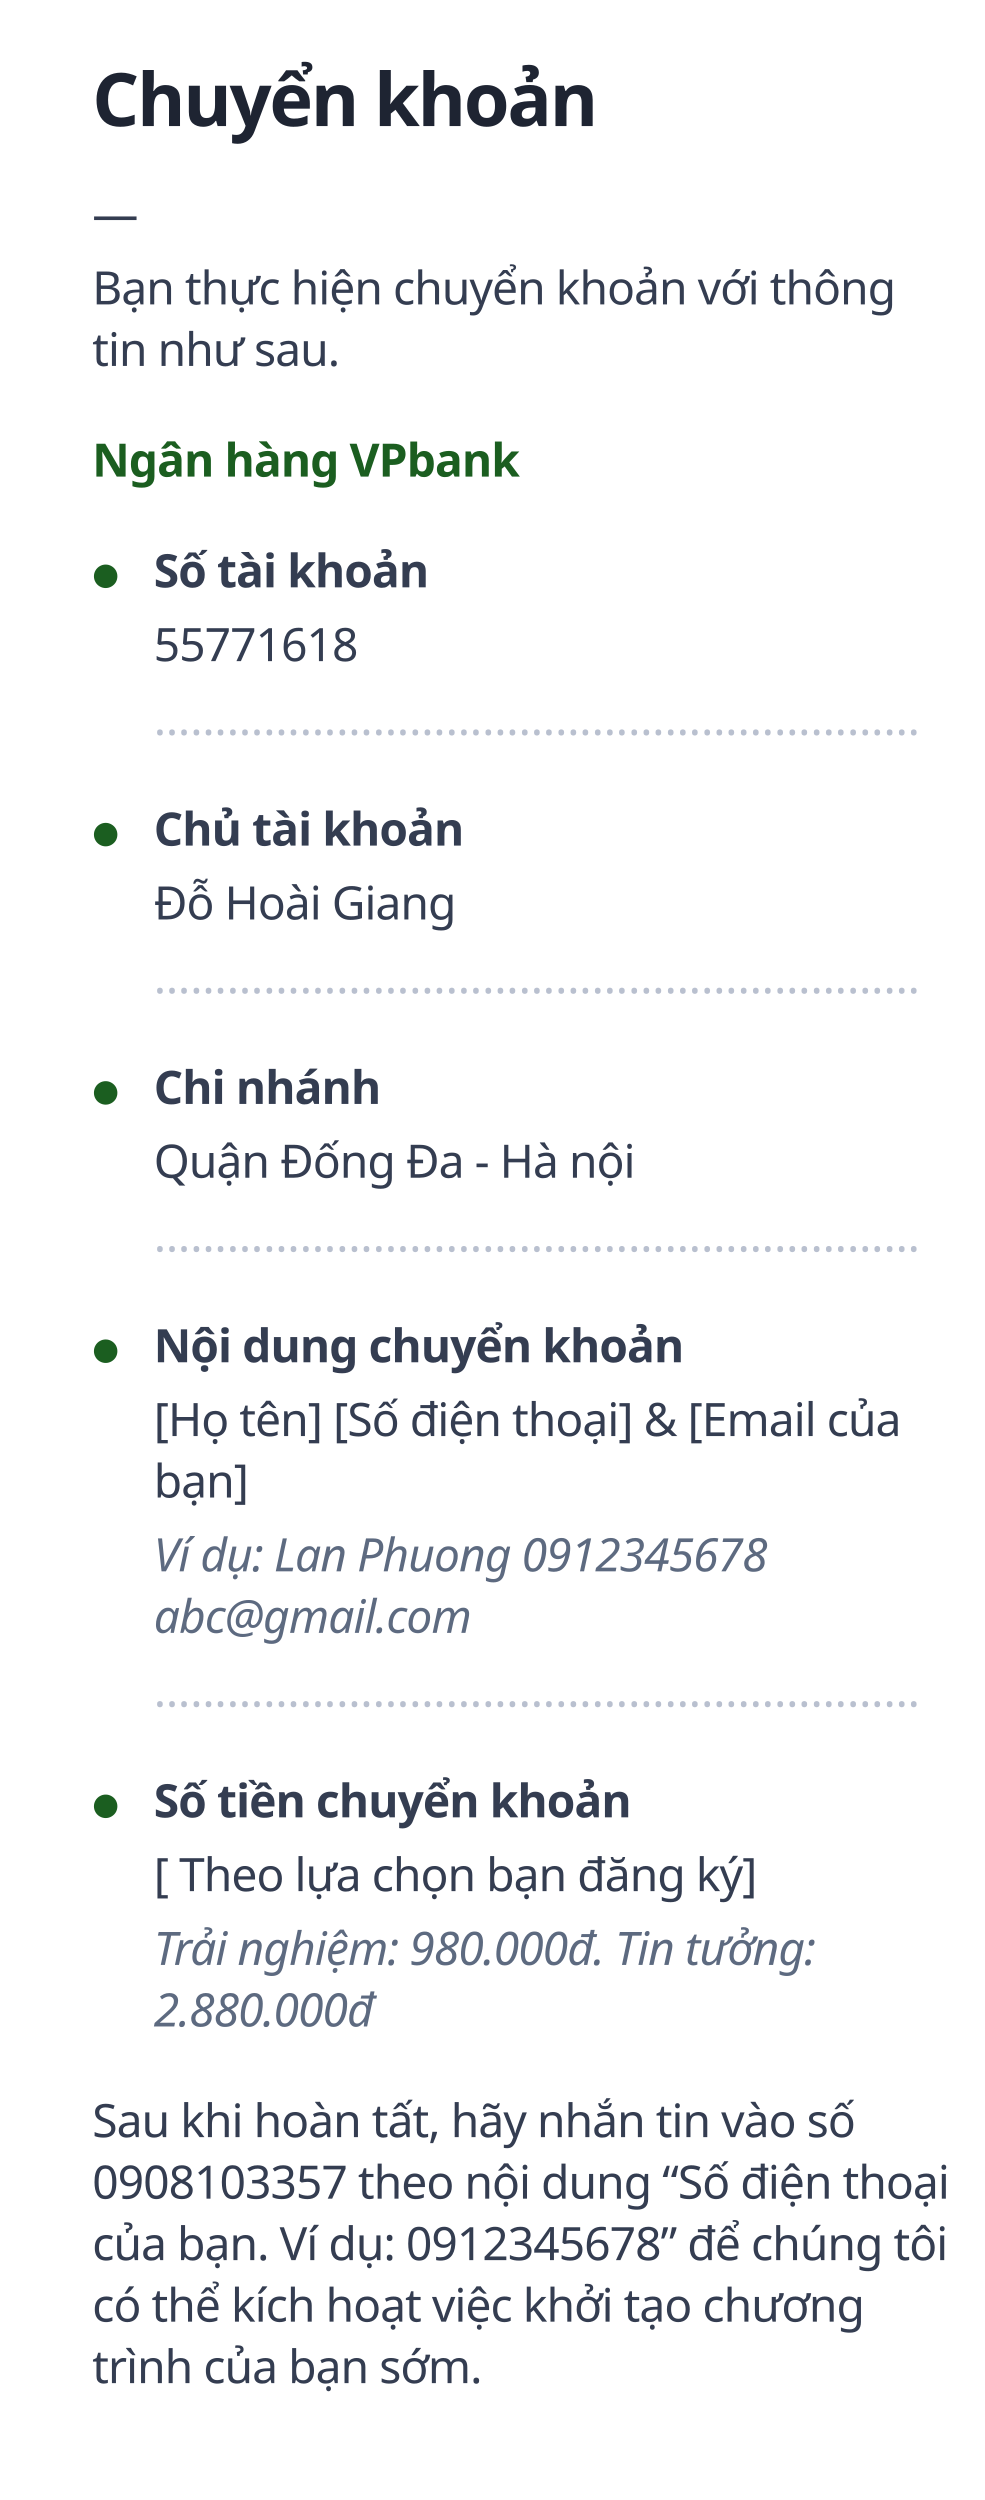
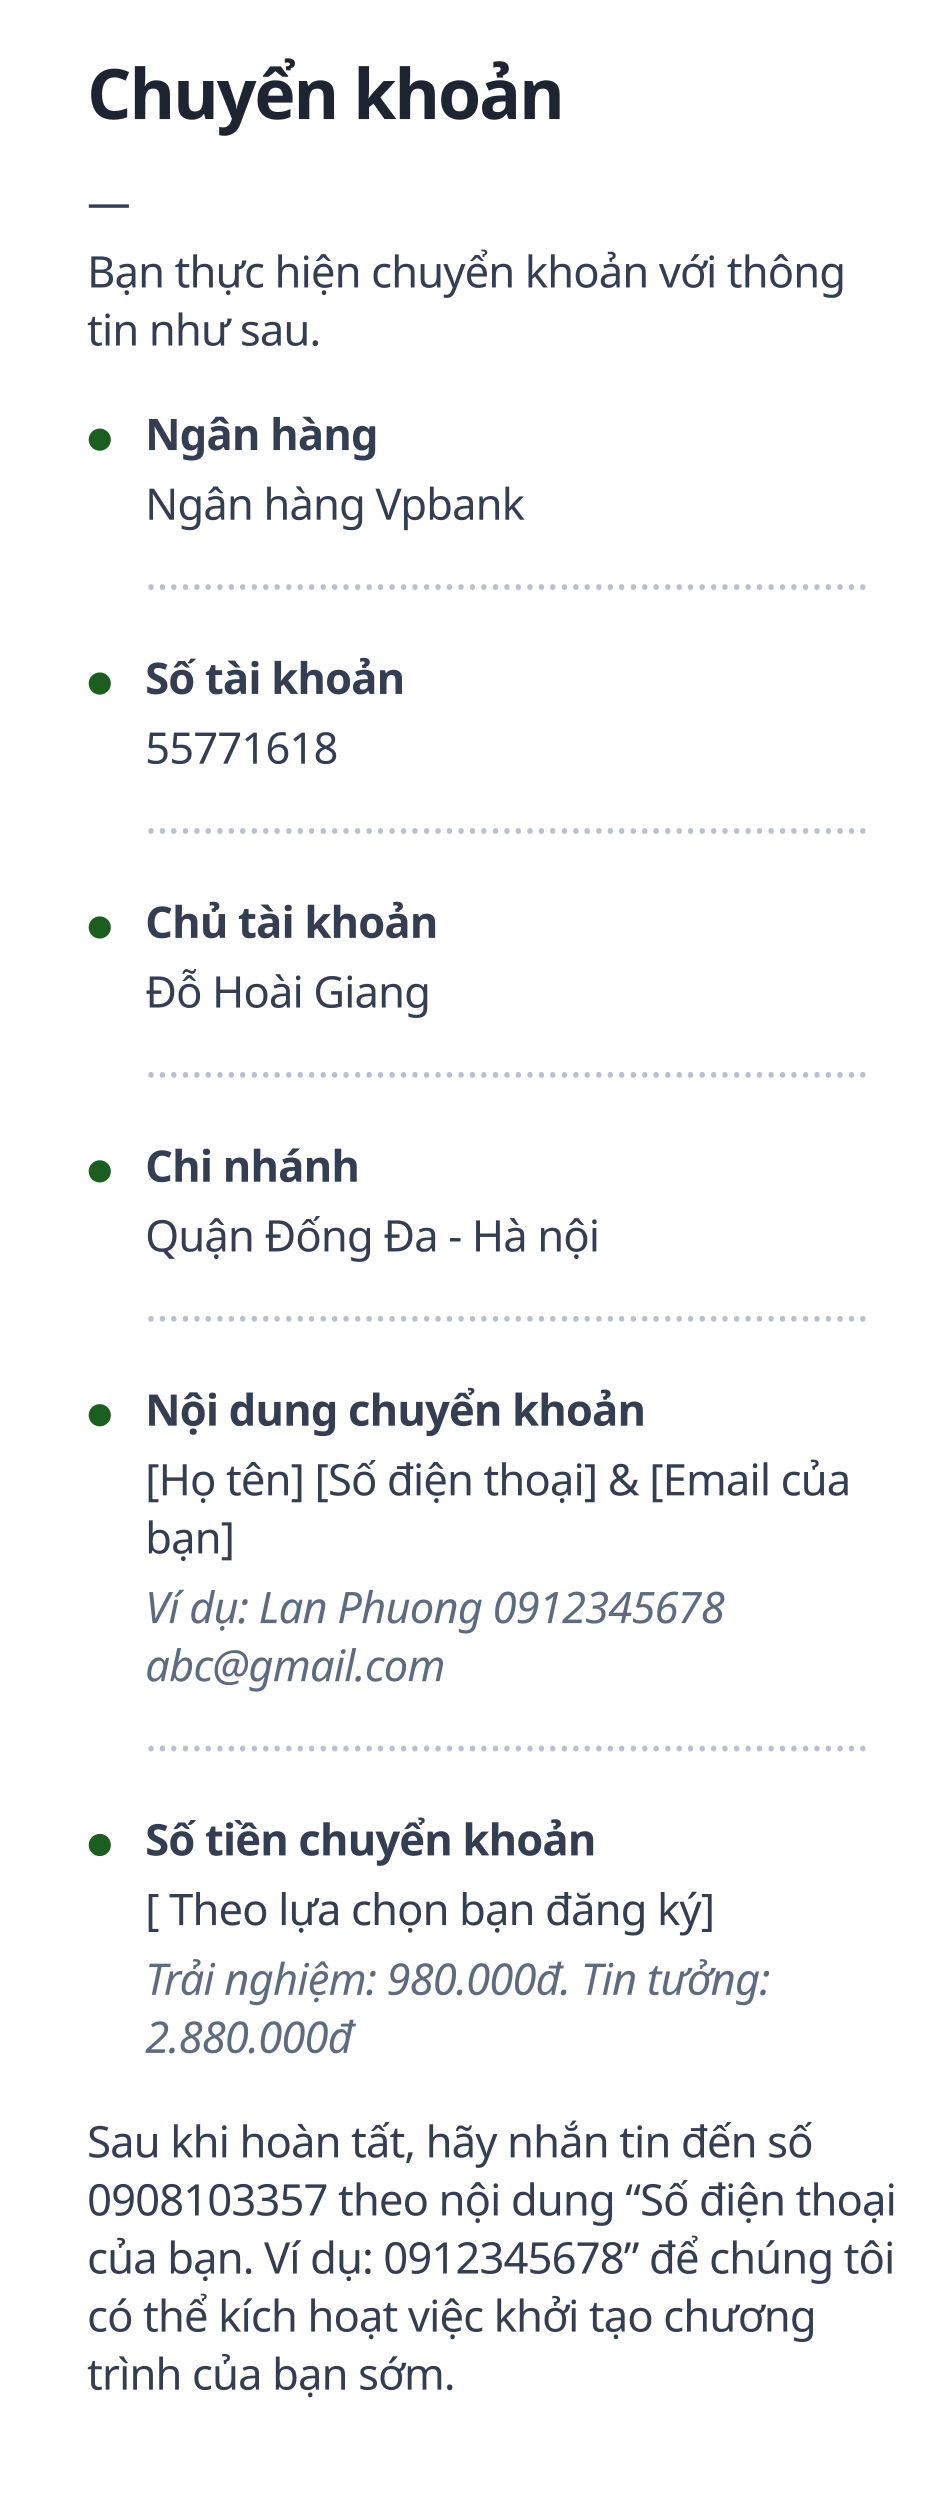
- <svg xmlns="http://www.w3.org/2000/svg" width="320px" height="813px" viewBox="0 0 320 813" version="1.1">
+ <svg xmlns="http://www.w3.org/2000/svg" width="320px" height="861px" viewBox="0 0 320 861" version="1.1">
  <g id="1_1" stroke="none" stroke-width="1" fill="none" fill-rule="evenodd">
    <g id="move" transform="translate(30, 23)">
+       <g id="Group" transform="translate(0, 205)">
+         <text id="……………………………………………………" font-family="GMVDINPro, GMV DIN Pro" font-size="15" font-weight="normal" line-spacing="20" fill="#B9C0CF">
+           <tspan x="20" y="59">………………………………………………………</tspan>
+         </text>
+         <text id="Số-tài-khoản" font-family="GMVDINPro-Black, GMV DIN Pro" font-size="15" font-style="expanded" font-weight="700" line-spacing="20" letter-spacing="-0.3" fill="#343D51">
+           <tspan x="20" y="11">Số tài khoản</tspan>
+         </text>
+         <text id="55771618" font-family="GMVDINPro, GMV DIN Pro" font-size="15" font-weight="normal" line-spacing="20" letter-spacing="-0.3" fill="#343D51">
+           <tspan x="20" y="35">55771618</tspan>
+         </text>
+         <text id="●" font-family="GMVDINPro, GMV DIN Pro" font-size="10" font-weight="normal" line-spacing="18" letter-spacing="-0.2" fill="#1B5E20">
+           <tspan x="0" y="10">●</tspan>
+         </text>
+       </g>
      <text id="……………………………………………………" font-family="GMVDINPro, GMV DIN Pro" font-size="15" font-weight="normal" line-spacing="20" fill="#B9C0CF">
-         <tspan x="20" y="216">………………………………………………………</tspan>
+         <tspan x="20" y="348">………………………………………………………</tspan>
      </text>
-       <text id="Số-tài-khoản" font-family="GMVDINPro-Black, GMV DIN Pro" font-size="15" font-style="expanded" font-weight="700" line-spacing="20" letter-spacing="-0.3" fill="#343D51">
-         <tspan x="20" y="168">Số tài khoản</tspan>
+       <text id="Chủ-tài-khoản" font-family="GMVDINPro-Black, GMV DIN Pro" font-size="15" font-style="expanded" font-weight="700" line-spacing="20" letter-spacing="-0.3" fill="#343D51">
+         <tspan x="20" y="300">Chủ tài khoản</tspan>
      </text>
-       <text id="55771618" font-family="GMVDINPro, GMV DIN Pro" font-size="15" font-weight="normal" line-spacing="20" letter-spacing="-0.3" fill="#343D51">
-         <tspan x="20" y="192">55771618</tspan>
+       <text id="Đỗ-Hoài-Giang" font-family="GMVDINPro, GMV DIN Pro" font-size="15" font-weight="normal" line-spacing="20" letter-spacing="-0.3" fill="#343D51">
+         <tspan x="20" y="324">Đỗ Hoài Giang</tspan>
      </text>
      <text id="●" font-family="GMVDINPro, GMV DIN Pro" font-size="10" font-weight="normal" line-spacing="18" letter-spacing="-0.2" fill="#1B5E20">
-         <tspan x="0" y="167">●</tspan>
+         <tspan x="0" y="299">●</tspan>
      </text>
      <text id="……………………………………………………" font-family="GMVDINPro, GMV DIN Pro" font-size="15" font-weight="normal" line-spacing="20" fill="#B9C0CF">
-         <tspan x="20" y="300">………………………………………………………</tspan>
+         <tspan x="20" y="432">………………………………………………………</tspan>
      </text>
-       <text id="Chủ-tài-khoản" font-family="GMVDINPro-Black, GMV DIN Pro" font-size="15" font-style="expanded" font-weight="700" line-spacing="20" letter-spacing="-0.3" fill="#343D51">
-         <tspan x="20" y="252">Chủ tài khoản</tspan>
+       <text id="Chi-nhánh" font-family="GMVDINPro-Black, GMV DIN Pro" font-size="15" font-style="expanded" font-weight="700" line-spacing="20" letter-spacing="-0.3" fill="#343D51">
+         <tspan x="20" y="384">Chi nhánh</tspan>
      </text>
-       <text id="Đỗ-Hoài-Giang" font-family="GMVDINPro, GMV DIN Pro" font-size="15" font-weight="normal" line-spacing="20" letter-spacing="-0.3" fill="#343D51">
-         <tspan x="20" y="276">Đỗ Hoài Giang</tspan>
+       <text id="Quận-Đống-Đa---Hà-nộ" font-family="GMVDINPro, GMV DIN Pro" font-size="15" font-weight="normal" line-spacing="20" letter-spacing="-0.3" fill="#343D51">
+         <tspan x="20" y="408">Quận Đống Đa - Hà nội</tspan>
      </text>
      <text id="●" font-family="GMVDINPro, GMV DIN Pro" font-size="10" font-weight="normal" line-spacing="18" letter-spacing="-0.2" fill="#1B5E20">
-         <tspan x="0" y="251">●</tspan>
-       </text>
-       <text id="Ngân-hàng-VPbank" font-family="GMVDINPro-Black, GMV DIN Pro" font-size="15" font-style="expanded" font-weight="700" line-spacing="20" letter-spacing="-0.3" fill="#1B5E20">
-         <tspan x="0" y="132">Ngân hàng VPbank</tspan>
+         <tspan x="0" y="383">●</tspan>
      </text>
      <text id="……………………………………………………" font-family="GMVDINPro, GMV DIN Pro" font-size="15" font-weight="normal" line-spacing="20" fill="#B9C0CF">
-         <tspan x="20" y="384">………………………………………………………</tspan>
+         <tspan x="20" y="580">………………………………………………………</tspan>
      </text>
-       <text id="Chi-nhánh" font-family="GMVDINPro-Black, GMV DIN Pro" font-size="15" font-style="expanded" font-weight="700" line-spacing="20" letter-spacing="-0.3" fill="#343D51">
-         <tspan x="20" y="336">Chi nhánh</tspan>
+       <text id="Nội-dung-chuyển-khoả" font-family="GMVDINPro-Black, GMV DIN Pro" font-size="15" font-style="expanded" font-weight="700" line-spacing="20" letter-spacing="-0.3" fill="#343D51">
+         <tspan x="20" y="468">Nội dung chuyển khoản</tspan>
      </text>
-       <text id="Quận-Đống-Đa---Hà-nộ" font-family="GMVDINPro, GMV DIN Pro" font-size="15" font-weight="normal" line-spacing="20" letter-spacing="-0.3" fill="#343D51">
-         <tspan x="20" y="360">Quận Đống Đa - Hà nội</tspan>
+       <text id="[Họ-tên]-[Số-điện-th" font-family="GMVDINPro, GMV DIN Pro" font-size="15" font-weight="normal" line-spacing="20" letter-spacing="-0.3" fill="#343D51">
+         <tspan x="20" y="492">[Họ tên] [Số điện thoại] &amp; [Email của </tspan>
+         <tspan x="20" y="512">bạn]</tspan>
+       </text>
+       <text id="Ví-dụ:-Lan-Phuong-09" font-family="GMVDINPro-Italic, GMV DIN Pro" font-size="15" font-style="italic" font-weight="normal" line-spacing="20" letter-spacing="-0.3" fill="#5D6A80">
+         <tspan x="20" y="536">Ví dụ: Lan Phuong 0912345678 </tspan>
+         <tspan x="20" y="556">abc@gmail.com</tspan>
      </text>
      <text id="●" font-family="GMVDINPro, GMV DIN Pro" font-size="10" font-weight="normal" line-spacing="18" letter-spacing="-0.2" fill="#1B5E20">
-         <tspan x="0" y="335">●</tspan>
+         <tspan x="0" y="467">●</tspan>
      </text>
-       <text id="……………………………………………………" font-family="GMVDINPro, GMV DIN Pro" font-size="15" font-weight="normal" line-spacing="20" fill="#B9C0CF">
-         <tspan x="20" y="532">………………………………………………………</tspan>
+       <text id="Số-tiền-chuyển-khoản" font-family="GMVDINPro-Black, GMV DIN Pro" font-size="15" font-style="expanded" font-weight="700" line-spacing="20" letter-spacing="-0.3" fill="#343D51">
+         <tspan x="20" y="616">Số tiền chuyển khoản</tspan>
      </text>
-       <text id="Nội-dung-chuyển-khoả" font-family="GMVDINPro-Black, GMV DIN Pro" font-size="15" font-style="expanded" font-weight="700" line-spacing="20" letter-spacing="-0.3" fill="#343D51">
-         <tspan x="20" y="420">Nội dung chuyển khoản</tspan>
+       <text id="[-Theo-lựa-chọn-bạn" font-family="GMVDINPro, GMV DIN Pro" font-size="15" font-weight="normal" line-spacing="20" letter-spacing="-0.3" fill="#343D51">
+         <tspan x="20" y="640">[ Theo lựa chọn bạn đăng ký]</tspan>
      </text>
-       <text id="[Họ-tên]-[Số-điện-th" font-family="GMVDINPro, GMV DIN Pro" font-size="15" font-weight="normal" line-spacing="20" letter-spacing="-0.3" fill="#343D51">
-         <tspan x="20" y="444">[Họ tên] [Số điện thoại] &amp; [Email của </tspan>
-         <tspan x="20" y="464">bạn]</tspan>
-       </text>
-       <text id="Ví-dụ:-Lan-Phuong-09" font-family="GMVDINPro-Italic, GMV DIN Pro" font-size="15" font-style="italic" font-weight="normal" line-spacing="20" letter-spacing="-0.3" fill="#5D6A80">
-         <tspan x="20" y="488">Ví dụ: Lan Phuong 0912345678 </tspan>
-         <tspan x="20" y="508">abc@gmail.com</tspan>
+       <text id="Trải-nghiệm:-980.000" font-family="GMVDINPro-Italic, GMV DIN Pro" font-size="15" font-style="italic" font-weight="normal" line-spacing="20" letter-spacing="-0.3" fill="#5D6A80">
+         <tspan x="20" y="664">Trải nghiệm: 980.000đ. Tin tưởng: </tspan>
+         <tspan x="20" y="684">2.880.000đ</tspan>
      </text>
      <text id="●" font-family="GMVDINPro, GMV DIN Pro" font-size="10" font-weight="normal" line-spacing="18" letter-spacing="-0.2" fill="#1B5E20">
-         <tspan x="0" y="419">●</tspan>
-       </text>
-       <text id="Số-tiền-chuyển-khoản" font-family="GMVDINPro-Black, GMV DIN Pro" font-size="15" font-style="expanded" font-weight="700" line-spacing="20" letter-spacing="-0.3" fill="#343D51">
-         <tspan x="20" y="568">Số tiền chuyển khoản</tspan>
-       </text>
-       <text id="[-Theo-lựa-chọn-bạn" font-family="GMVDINPro, GMV DIN Pro" font-size="15" font-weight="normal" line-spacing="20" letter-spacing="-0.3" fill="#343D51">
-         <tspan x="20" y="592">[ Theo lựa chọn bạn đăng ký]</tspan>
-       </text>
-       <text id="Trải-nghiệm:-980.000" font-family="GMVDINPro-Italic, GMV DIN Pro" font-size="15" font-style="italic" font-weight="normal" line-spacing="20" letter-spacing="-0.3" fill="#5D6A80">
-         <tspan x="20" y="616">Trải nghiệm: 980.000đ. Tin tưởng: </tspan>
-         <tspan x="20" y="636">2.880.000đ</tspan>
-       </text>
-       <text id="●" font-family="GMVDINPro, GMV DIN Pro" font-size="10" font-weight="normal" line-spacing="18" letter-spacing="-0.2" fill="#1B5E20">
-         <tspan x="0" y="567">●</tspan>
+         <tspan x="0" y="615">●</tspan>
      </text>
      <text id="Sau-khi-hoàn-tất,-hã" font-family="GMVDINPro, GMV DIN Pro" font-size="15" font-weight="normal" line-spacing="20" letter-spacing="-0.3" fill="#343D51">
-         <tspan x="0" y="672">Sau khi hoàn tất, hãy nhắn tin vào số </tspan>
-         <tspan x="0" y="692">0908103357 theo nội dung “Số điện thoại </tspan>
-         <tspan x="0" y="712">của bạn. Ví dụ: 0912345678” để chúng tôi </tspan>
-         <tspan x="0" y="732">có thể kích hoạt việc khởi tạo chương </tspan>
-         <tspan x="0" y="752">trình của bạn sớm.</tspan>
+         <tspan x="0" y="720">Sau khi hoàn tất, hãy nhắn tin đến số </tspan>
+         <tspan x="0" y="740">0908103357 theo nội dung “Số điện thoại </tspan>
+         <tspan x="0" y="760">của bạn. Ví dụ: 0912345678” để chúng tôi </tspan>
+         <tspan x="0" y="780">có thể kích hoạt việc khởi tạo chương </tspan>
+         <tspan x="0" y="800">trình của bạn sớm.</tspan>
      </text>
      <text id="Chuyển-khoản" font-family="GMVDINPro-CondBlack, GMV DIN Cond" font-size="24" font-style="condensed" font-weight="700" line-spacing="25" letter-spacing="-0.72" fill="#1E2432">
        <tspan x="0" y="18">Chuyển khoản</tspan>
      </text>
      <text id="Bạn-thực-hiện-chuyển" font-family="GMVDINPro, GMV DIN Pro" font-size="15" font-weight="normal" line-spacing="20" letter-spacing="-0.3" fill="#343D51">
        <tspan x="0" y="76">Bạn thực hiện chuyển khoản với thông </tspan>
        <tspan x="0" y="96">tin như sau.</tspan>
      </text>
      <text id="—" font-family="GMVDINPro, GMV DIN Pro" font-size="15" font-weight="normal" line-spacing="20" letter-spacing="-0.3" fill="#343D51">
        <tspan x="0" y="52">—</tspan>
      </text>
+       <text id="……………………………………………………" font-family="GMVDINPro, GMV DIN Pro" font-size="15" font-weight="normal" line-spacing="20" fill="#B9C0CF">
+         <tspan x="20" y="180">………………………………………………………</tspan>
+       </text>
+       <text id="Ngân-hàng" font-family="GMVDINPro-Black, GMV DIN Pro" font-size="15" font-style="expanded" font-weight="700" line-spacing="20" letter-spacing="-0.3" fill="#343D51">
+         <tspan x="20" y="132">Ngân hàng</tspan>
+       </text>
+       <text id="Ngân-hàng-Vpbank" font-family="GMVDINPro, GMV DIN Pro" font-size="15" font-weight="normal" line-spacing="20" letter-spacing="-0.3" fill="#343D51">
+         <tspan x="20" y="156">Ngân hàng Vpbank</tspan>
+       </text>
+       <text id="●" font-family="GMVDINPro, GMV DIN Pro" font-size="10" font-weight="normal" line-spacing="18" letter-spacing="-0.2" fill="#1B5E20">
+         <tspan x="0" y="131">●</tspan>
+       </text>
    </g>
  </g>
</svg>
